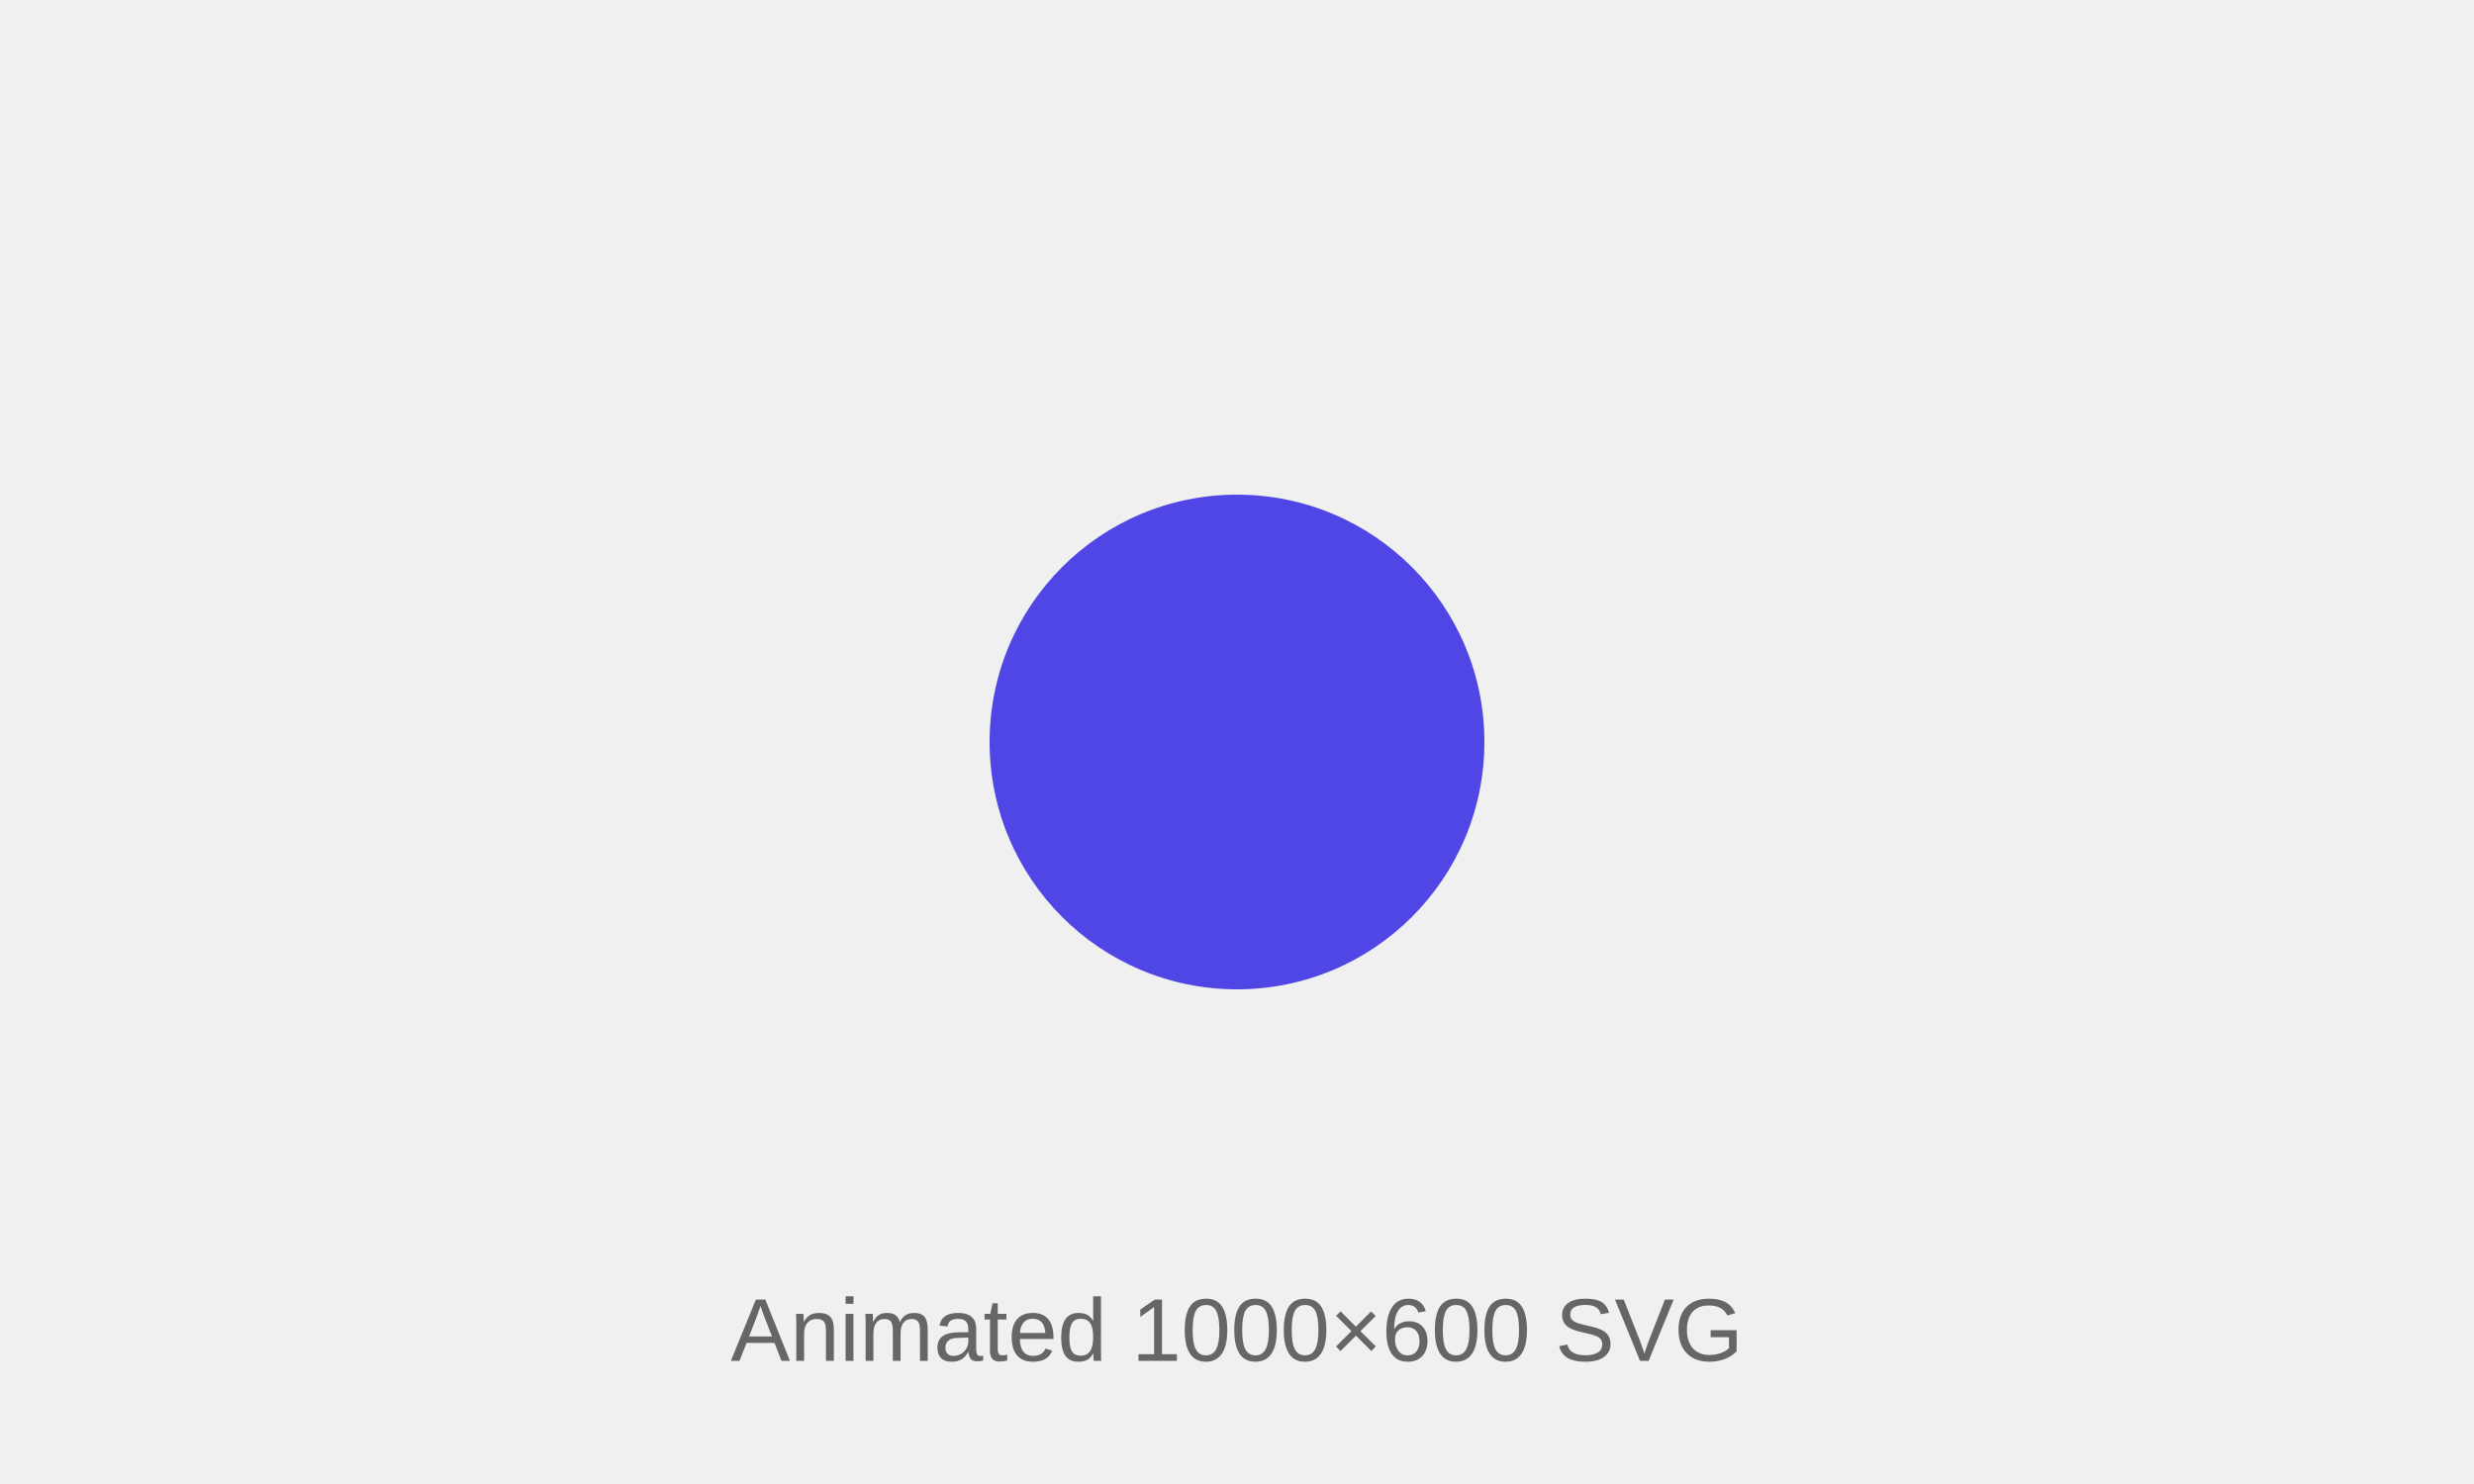
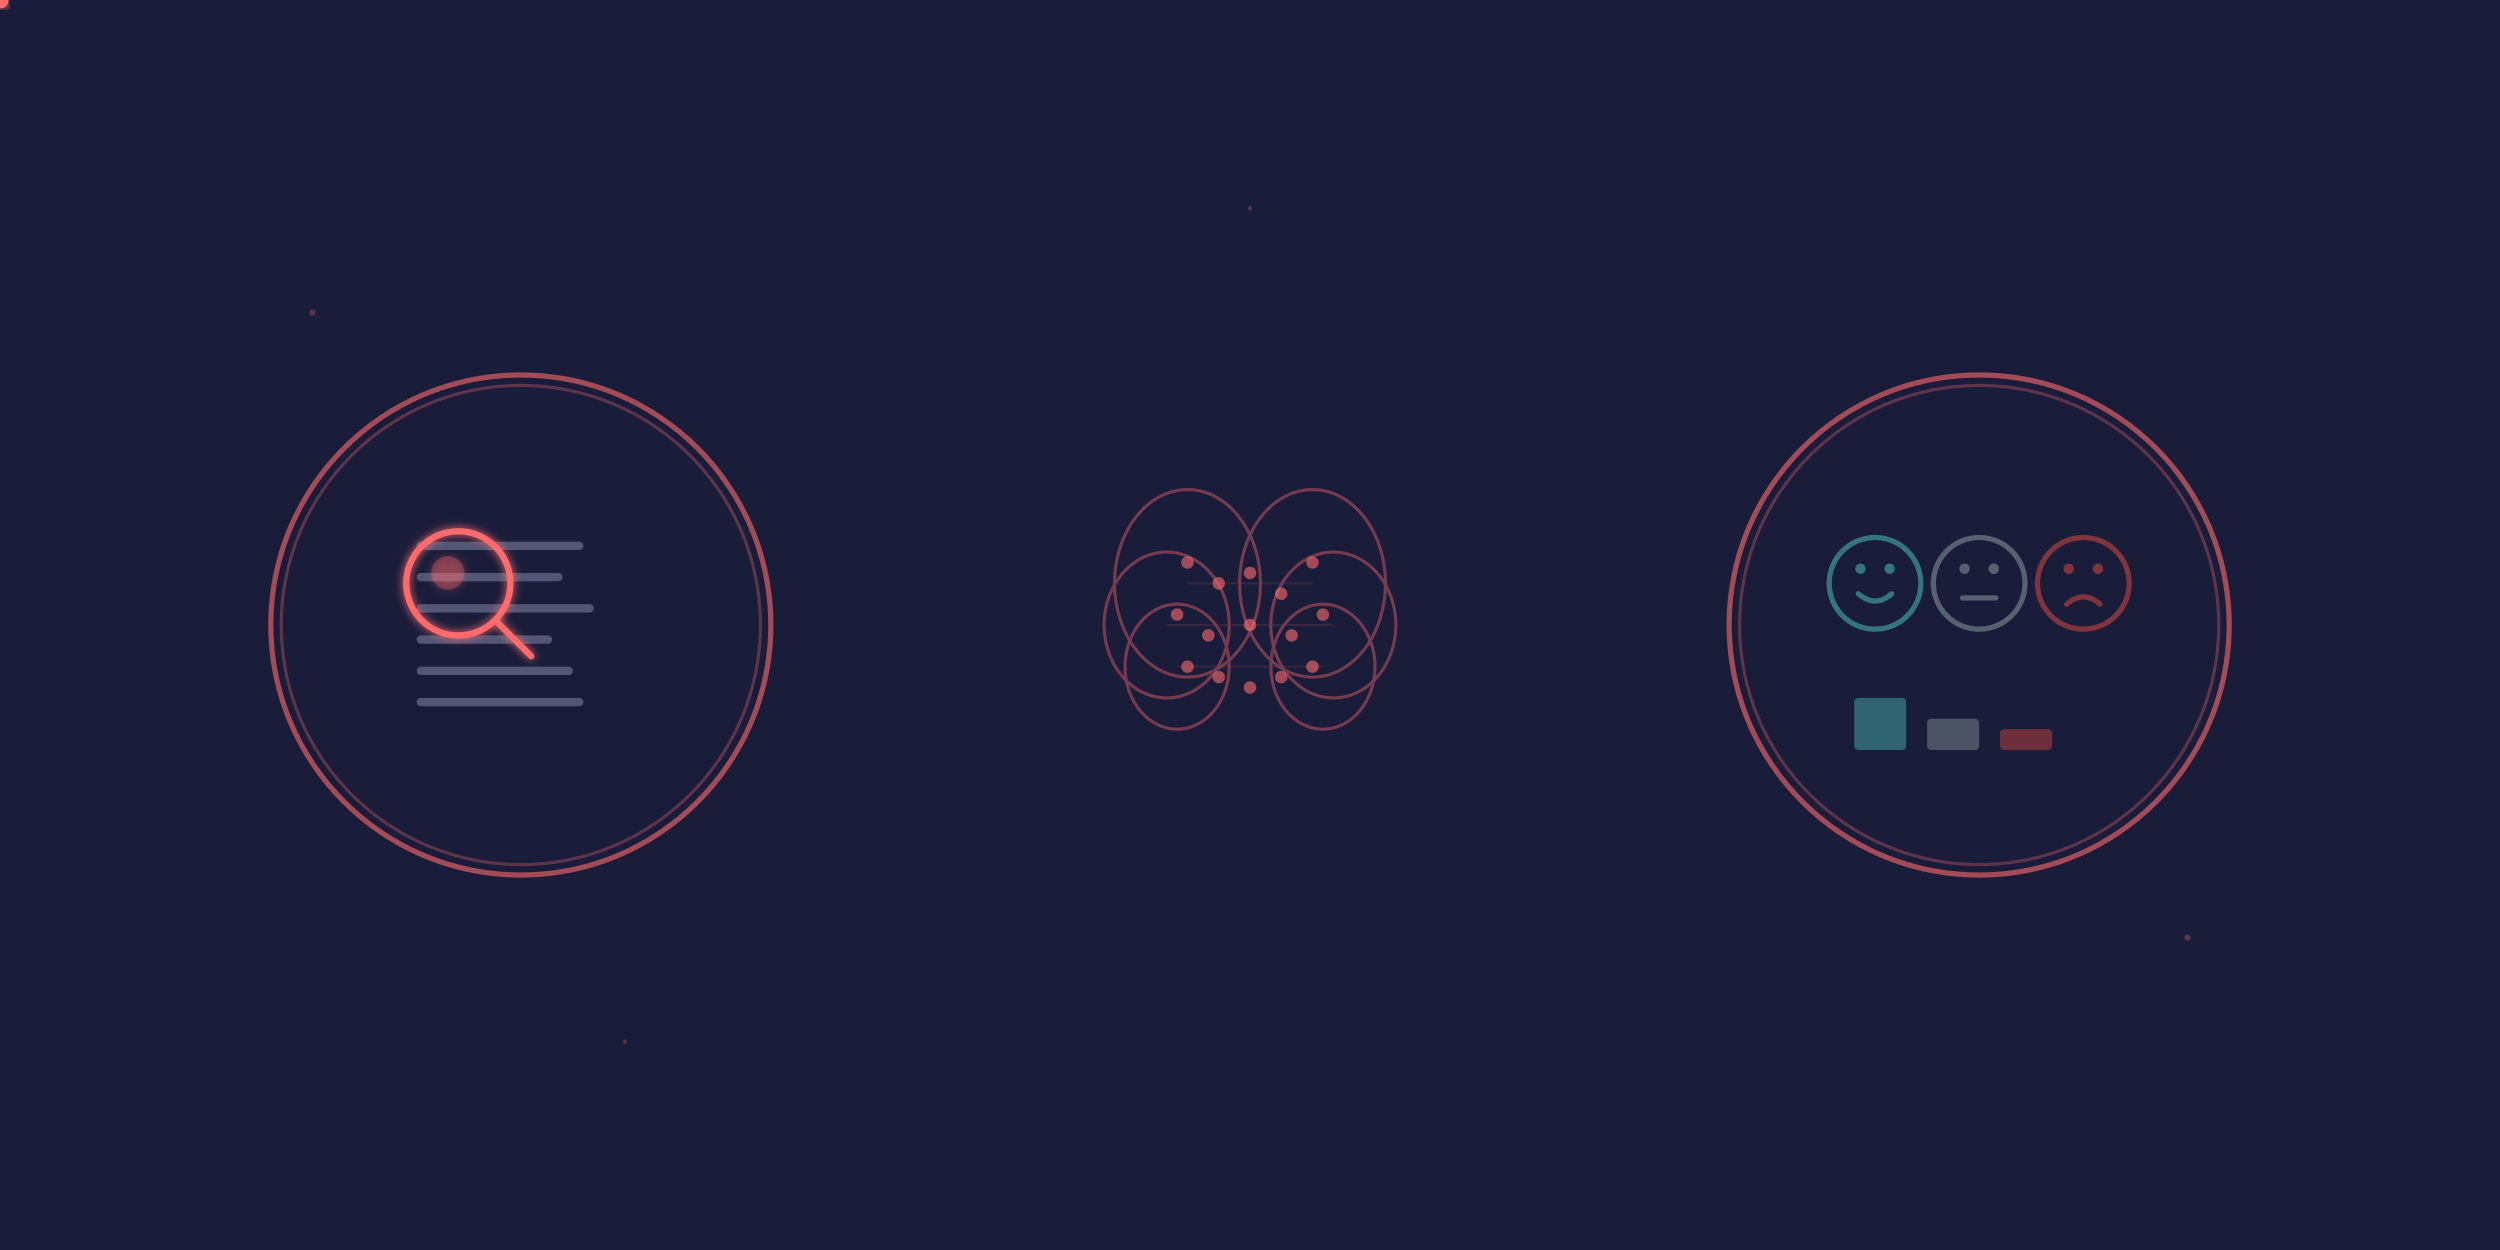
- <svg xmlns="http://www.w3.org/2000/svg" width="1000" height="600" viewBox="0 0 1000 600">
-   <rect width="1000" height="600" fill="#f0f0f0" />
-   <circle cx="500" cy="300" r="100" fill="#4F46E5">
-     <animate attributeName="r" from="100" to="120" dur="1.5s" repeatCount="indefinite" values="100;120;100" />
-   </circle>
-   <text x="50%" y="90%" dominant-baseline="middle" text-anchor="middle" fill="#666" font-size="36" font-family="Arial">
-     Animated 1000×600 SVG
-   </text>
+ <svg xmlns="http://www.w3.org/2000/svg" viewBox="0 0 1200 600">
+   <defs>
+     <linearGradient id="brainGradient" x1="0%" y1="0%" x2="100%" y2="100%">
+       <stop offset="0%" style="stop-color:#ff6b6b;stop-opacity:0.8" />
+       <stop offset="100%" style="stop-color:#ff8e8e;stop-opacity:0.9" />
+     </linearGradient>
+     <linearGradient id="glowGradient" x1="0%" y1="0%" x2="0%" y2="100%">
+       <stop offset="0%" style="stop-color:#ff6b6b;stop-opacity:0.8" />
+       <stop offset="100%" style="stop-color:#ff6b6b;stop-opacity:0" />
+     </linearGradient>
+     <radialGradient id="pulseGradient">
+       <stop offset="0%" style="stop-color:#ff6b6b;stop-opacity:0.6" />
+       <stop offset="100%" style="stop-color:#ff6b6b;stop-opacity:0" />
+     </radialGradient>
+     <filter id="glow">
+       <feGaussianBlur stdDeviation="4" result="coloredBlur" />
+       <feMerge>
+         <feMergeNode in="coloredBlur" />
+         <feMergeNode in="SourceGraphic" />
+       </feMerge>
+     </filter>
+     <filter id="softGlow">
+       <feGaussianBlur stdDeviation="2" result="coloredBlur" />
+       <feMerge>
+         <feMergeNode in="coloredBlur" />
+         <feMergeNode in="SourceGraphic" />
+       </feMerge>
+     </filter>
+   </defs>
+   <rect width="1200" height="600" fill="#1a1d3a" />
+   <g id="leftCircle">
+     <circle cx="250" cy="300" r="120" fill="none" stroke="#ff6b6b" stroke-width="2.5" opacity="0.6" />
+     <circle cx="250" cy="300" r="115" fill="none" stroke="#ff6b6b" stroke-width="1.5" opacity="0.3" />
+     <g id="textLines">
+       <rect x="200" y="260" width="80" height="4" rx="2" fill="#8892b0" opacity="0.5" />
+       <rect x="200" y="275" width="70" height="4" rx="2" fill="#8892b0" opacity="0.5" />
+       <rect x="200" y="290" width="85" height="4" rx="2" fill="#8892b0" opacity="0.5" />
+       <rect x="200" y="305" width="65" height="4" rx="2" fill="#8892b0" opacity="0.5" />
+       <rect x="200" y="320" width="75" height="4" rx="2" fill="#8892b0" opacity="0.5" />
+       <rect x="200" y="335" width="80" height="4" rx="2" fill="#8892b0" opacity="0.5" />
+     </g>
+     <g id="magnifier" filter="url(#softGlow)">
+       <circle cx="220" cy="280" r="25" fill="none" stroke="#ff6b6b" stroke-width="3" />
+       <line x1="238" y1="298" x2="255" y2="315" stroke="#ff6b6b" stroke-width="3" stroke-linecap="round" />
+       <circle cx="215" cy="275" r="8" fill="#ff6b6b" opacity="0.3" />
+       <animateTransform attributeName="transform" type="translate" values="0,0; 20,10; 40,30; 20,50; 0,60; -10,40; 0,0" dur="8s" repeatCount="indefinite" />
+     </g>
+   </g>
+   <g id="arrow1">
+     <path d="M 370 300 Q 450 300 530 300" fill="none" stroke="#ff6b6b" stroke-width="2" opacity="0">
+       <animate attributeName="opacity" values="0;0;0.8;0.8;0.8" keyTimes="0;0.3;0.35;0.9;1" dur="8s" repeatCount="indefinite" />
+     </path>
+     <polygon points="530,300 520,295 520,305" fill="#ff6b6b" opacity="0">
+       <animate attributeName="opacity" values="0;0;0.8;0.8;0.8" keyTimes="0;0.3;0.35;0.9;1" dur="8s" repeatCount="indefinite" />
+     </polygon>
+     <circle r="4" fill="#ff6b6b" filter="url(#softGlow)">
+       <animateMotion path="M 370 300 Q 450 300 530 300" dur="1.5s" begin="2.4s" repeatCount="indefinite" repeatDur="8s" />
+       <animate attributeName="opacity" values="0;1;1;0" dur="1.5s" begin="2.4s" repeatCount="indefinite" repeatDur="8s" />
+     </circle>
+   </g>
+   <g id="brain">
+     <g id="neuralNet" opacity="0.4">
+       <ellipse cx="570" cy="280" rx="35" ry="45" fill="none" stroke="#ff6b6b" stroke-width="1.5" />
+       <ellipse cx="560" cy="300" rx="30" ry="35" fill="none" stroke="#ff6b6b" stroke-width="1.5" />
+       <ellipse cx="565" cy="320" rx="25" ry="30" fill="none" stroke="#ff6b6b" stroke-width="1.5" />
+       <ellipse cx="630" cy="280" rx="35" ry="45" fill="none" stroke="#ff6b6b" stroke-width="1.5" />
+       <ellipse cx="640" cy="300" rx="30" ry="35" fill="none" stroke="#ff6b6b" stroke-width="1.5" />
+       <ellipse cx="635" cy="320" rx="25" ry="30" fill="none" stroke="#ff6b6b" stroke-width="1.5" />
+       <line x1="570" y1="280" x2="630" y2="280" stroke="#ff6b6b" stroke-width="1" opacity="0.3" />
+       <line x1="560" y1="300" x2="640" y2="300" stroke="#ff6b6b" stroke-width="1" opacity="0.3" />
+       <line x1="565" y1="320" x2="635" y2="320" stroke="#ff6b6b" stroke-width="1" opacity="0.3" />
+     </g>
+     <g id="nodes">
+       <circle cx="570" cy="270" r="3" fill="#ff6b6b" opacity="0.6" />
+       <circle cx="585" cy="280" r="3" fill="#ff6b6b" opacity="0.6" />
+       <circle cx="600" cy="275" r="3" fill="#ff6b6b" opacity="0.6" />
+       <circle cx="615" cy="285" r="3" fill="#ff6b6b" opacity="0.6" />
+       <circle cx="630" cy="270" r="3" fill="#ff6b6b" opacity="0.6" />
+       <circle cx="565" cy="295" r="3" fill="#ff6b6b" opacity="0.6" />
+       <circle cx="580" cy="305" r="3" fill="#ff6b6b" opacity="0.6" />
+       <circle cx="600" cy="300" r="3" fill="#ff6b6b" opacity="0.6" />
+       <circle cx="620" cy="305" r="3" fill="#ff6b6b" opacity="0.6" />
+       <circle cx="635" cy="295" r="3" fill="#ff6b6b" opacity="0.6" />
+       <circle cx="570" cy="320" r="3" fill="#ff6b6b" opacity="0.6" />
+       <circle cx="585" cy="325" r="3" fill="#ff6b6b" opacity="0.6" />
+       <circle cx="600" cy="330" r="3" fill="#ff6b6b" opacity="0.6" />
+       <circle cx="615" cy="325" r="3" fill="#ff6b6b" opacity="0.6" />
+       <circle cx="630" cy="320" r="3" fill="#ff6b6b" opacity="0.6" />
+     </g>
+     <circle cx="600" cy="300" r="50" fill="url(#pulseGradient)" opacity="0">
+       <animate attributeName="r" values="50;80;50" keyTimes="0;0.5;1" dur="2s" begin="2.8s" repeatCount="indefinite" repeatDur="8s" />
+       <animate attributeName="opacity" values="0;0;0.6;0;0" keyTimes="0;0.35;0.5;0.65;1" dur="8s" repeatCount="indefinite" />
+     </circle>
+     <circle cx="600" cy="300" r="60" fill="none" stroke="#ff6b6b" stroke-width="2" opacity="0" filter="url(#glow)">
+       <animate attributeName="opacity" values="0;0;0.8;0.8;0" keyTimes="0;0.3;0.4;0.55;0.6" dur="8s" repeatCount="indefinite" />
+       <animate attributeName="r" values="60;65;60" dur="1.5s" begin="2.4s" repeatCount="indefinite" repeatDur="8s" />
+     </circle>
+   </g>
+   <g id="arrow2">
+     <path d="M 670 300 Q 750 300 830 300" fill="none" stroke="#ff6b6b" stroke-width="2" opacity="0">
+       <animate attributeName="opacity" values="0;0;0;0;0.8;0.8" keyTimes="0;0.5;0.55;0.6;0.65;1" dur="8s" repeatCount="indefinite" />
+     </path>
+     <polygon points="830,300 820,295 820,305" fill="#ff6b6b" opacity="0">
+       <animate attributeName="opacity" values="0;0;0;0;0.8;0.8" keyTimes="0;0.5;0.55;0.6;0.65;1" dur="8s" repeatCount="indefinite" />
+     </polygon>
+     <circle r="4" fill="#ff6b6b" filter="url(#softGlow)">
+       <animateMotion path="M 670 300 Q 750 300 830 300" dur="1.5s" begin="4.8s" repeatCount="indefinite" repeatDur="8s" />
+       <animate attributeName="opacity" values="0;1;1;0" dur="1.5s" begin="4.8s" repeatCount="indefinite" repeatDur="8s" />
+     </circle>
+   </g>
+   <g id="rightCircle">
+     <circle cx="950" cy="300" r="120" fill="none" stroke="#ff6b6b" stroke-width="2.5" opacity="0.6" />
+     <circle cx="950" cy="300" r="115" fill="none" stroke="#ff6b6b" stroke-width="1.5" opacity="0.3" />
+     <g id="emotions">
+       <g id="happy" opacity="0.5">
+         <circle cx="900" cy="280" r="22" fill="none" stroke="#4ecdc4" stroke-width="2.5" />
+         <circle cx="893" cy="273" r="2.5" fill="#4ecdc4" />
+         <circle cx="907" cy="273" r="2.5" fill="#4ecdc4" />
+         <path d="M 892 285 Q 900 292 908 285" fill="none" stroke="#4ecdc4" stroke-width="2.5" stroke-linecap="round" />
+         <circle cx="900" cy="280" r="22" fill="none" stroke="#ff6b6b" stroke-width="3" opacity="0">
+           <animate attributeName="opacity" values="0;0;0;0;0;0;0.8;0.8;0.8" keyTimes="0;0.6;0.65;0.7;0.75;0.78;0.8;0.95;1" dur="8s" repeatCount="indefinite" />
+         </circle>
+         <circle cx="900" cy="280" r="28" fill="url(#pulseGradient)" opacity="0">
+           <animate attributeName="opacity" values="0;0;0;0;0;0;0.4;0;0" keyTimes="0;0.6;0.65;0.7;0.75;0.78;0.82;0.88;1" dur="8s" repeatCount="indefinite" />
+         </circle>
+       </g>
+       <g id="neutral" opacity="0.5">
+         <circle cx="950" cy="280" r="22" fill="none" stroke="#95a5a6" stroke-width="2.5" />
+         <circle cx="943" cy="273" r="2.5" fill="#95a5a6" />
+         <circle cx="957" cy="273" r="2.5" fill="#95a5a6" />
+         <line x1="942" y1="287" x2="958" y2="287" stroke="#95a5a6" stroke-width="2.5" stroke-linecap="round" />
+         <circle cx="950" cy="280" r="22" fill="none" stroke="#ff6b6b" stroke-width="3" opacity="0">
+           <animate attributeName="opacity" values="0;0;0;0;0;0;0;0.8;0.8;0.8" keyTimes="0;0.6;0.65;0.7;0.75;0.78;0.82;0.84;0.95;1" dur="8s" repeatCount="indefinite" />
+         </circle>
+         <circle cx="950" cy="280" r="28" fill="url(#pulseGradient)" opacity="0">
+           <animate attributeName="opacity" values="0;0;0;0;0;0;0;0.4;0;0" keyTimes="0;0.6;0.65;0.7;0.75;0.78;0.82;0.86;0.92;1" dur="8s" repeatCount="indefinite" />
+         </circle>
+       </g>
+       <g id="sad" opacity="0.5">
+         <circle cx="1000" cy="280" r="22" fill="none" stroke="#e74c3c" stroke-width="2.5" />
+         <circle cx="993" cy="273" r="2.5" fill="#e74c3c" />
+         <circle cx="1007" cy="273" r="2.5" fill="#e74c3c" />
+         <path d="M 992 290 Q 1000 283 1008 290" fill="none" stroke="#e74c3c" stroke-width="2.5" stroke-linecap="round" />
+         <circle cx="1000" cy="280" r="22" fill="none" stroke="#ff6b6b" stroke-width="3" opacity="0">
+           <animate attributeName="opacity" values="0;0;0;0;0;0;0;0;0.8;0.8" keyTimes="0;0.6;0.65;0.7;0.75;0.78;0.82;0.86;0.88;1" dur="8s" repeatCount="indefinite" />
+         </circle>
+         <circle cx="1000" cy="280" r="28" fill="url(#pulseGradient)" opacity="0">
+           <animate attributeName="opacity" values="0;0;0;0;0;0;0;0;0.4;0" keyTimes="0;0.6;0.65;0.7;0.75;0.78;0.82;0.86;0.9;1" dur="8s" repeatCount="indefinite" />
+         </circle>
+       </g>
+       <g id="bars" transform="translate(890, 315)">
+         <rect x="0" y="20" width="25" height="25" rx="2" fill="#4ecdc4" opacity="0.4">
+           <animate attributeName="opacity" values="0.4;0.4;0.4;0.4;0.4;0.4;0.4;0.8;0.8" keyTimes="0;0.6;0.65;0.7;0.75;0.78;0.8;0.82;1" dur="8s" repeatCount="indefinite" />
+         </rect>
+         <rect x="35" y="30" width="25" height="15" rx="2" fill="#95a5a6" opacity="0.4">
+           <animate attributeName="opacity" values="0.4;0.4;0.4;0.4;0.4;0.4;0.4;0.4;0.8;0.8" keyTimes="0;0.6;0.65;0.7;0.75;0.78;0.82;0.84;0.86;1" dur="8s" repeatCount="indefinite" />
+         </rect>
+         <rect x="70" y="35" width="25" height="10" rx="2" fill="#e74c3c" opacity="0.4">
+           <animate attributeName="opacity" values="0.4;0.4;0.4;0.4;0.4;0.4;0.4;0.4;0.4;0.8" keyTimes="0;0.6;0.65;0.7;0.75;0.78;0.82;0.86;0.88;1" dur="8s" repeatCount="indefinite" />
+         </rect>
+       </g>
+     </g>
+   </g>
+   <g id="particles" opacity="0.3">
+     <circle cx="150" cy="150" r="1.5" fill="#ff6b6b">
+       <animate attributeName="opacity" values="0.3;0.8;0.3" dur="3s" repeatCount="indefinite" />
+     </circle>
+     <circle cx="1050" cy="450" r="1.5" fill="#ff6b6b">
+       <animate attributeName="opacity" values="0.5;1;0.5" dur="4s" repeatCount="indefinite" />
+     </circle>
+     <circle cx="600" cy="100" r="1" fill="#ff6b6b">
+       <animate attributeName="opacity" values="0.4;0.9;0.4" dur="3.5s" repeatCount="indefinite" />
+     </circle>
+     <circle cx="300" cy="500" r="1" fill="#ff6b6b">
+       <animate attributeName="opacity" values="0.3;0.7;0.3" dur="4.5s" repeatCount="indefinite" />
+     </circle>
+   </g>
</svg>
